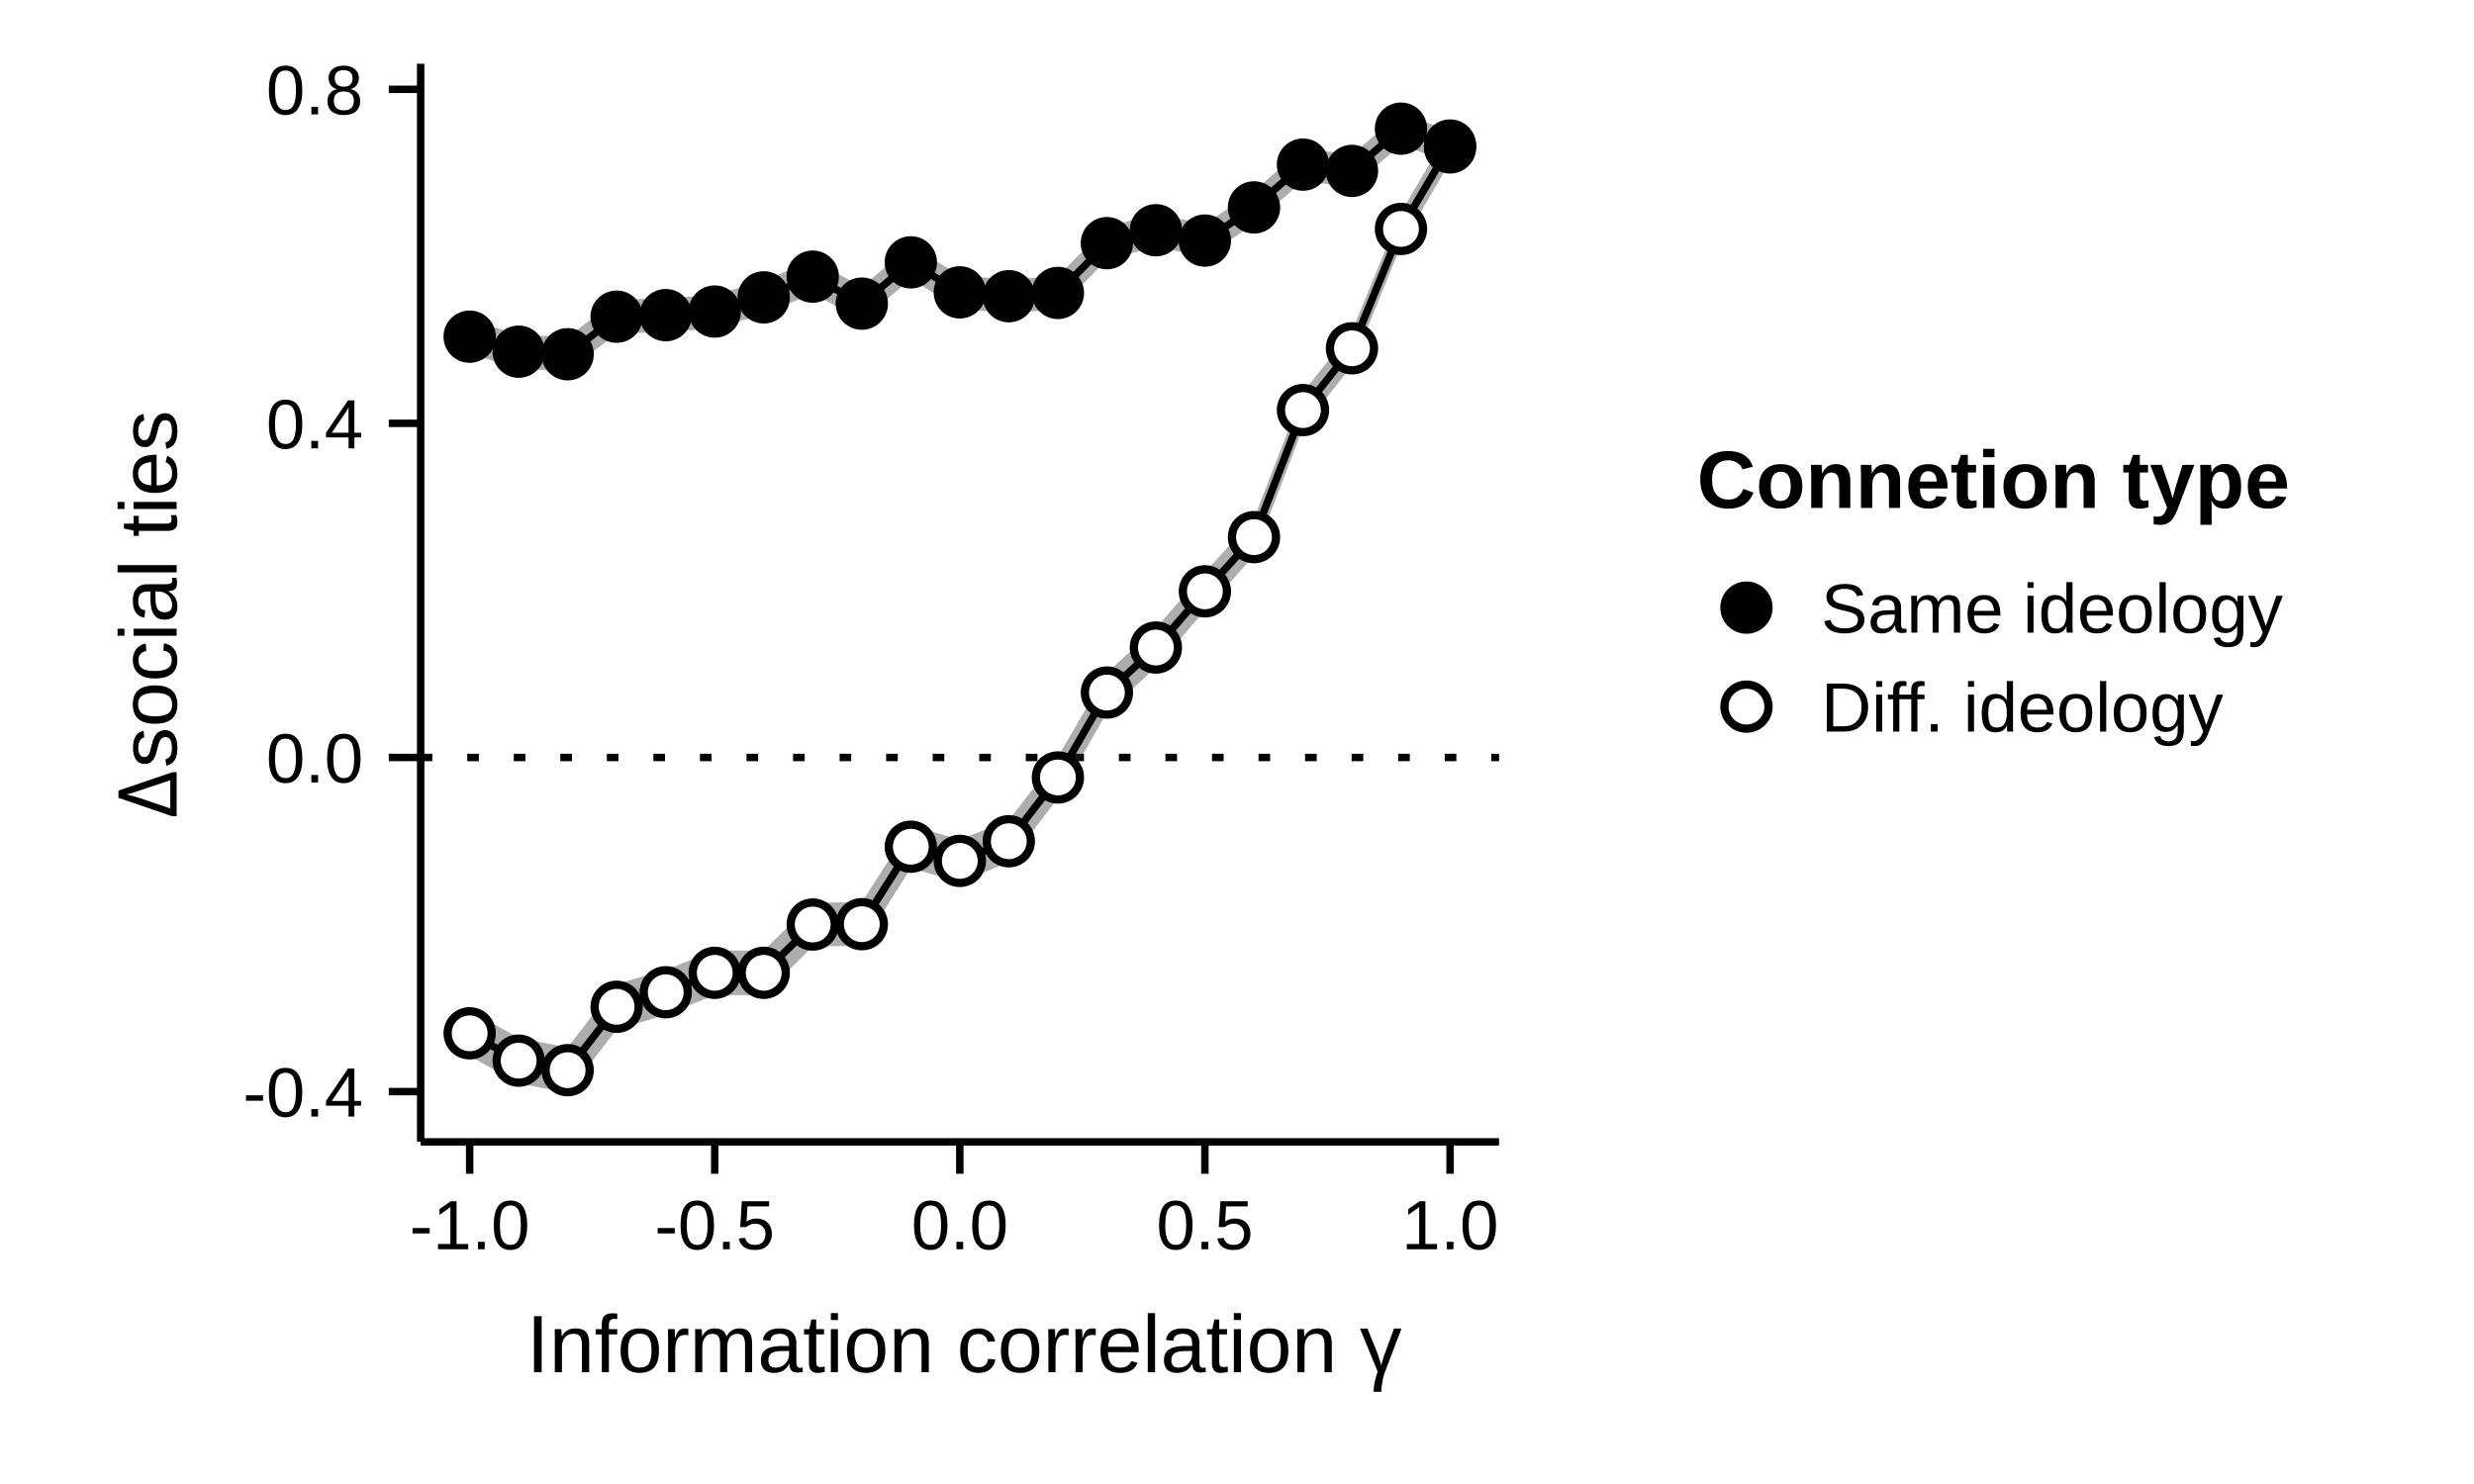
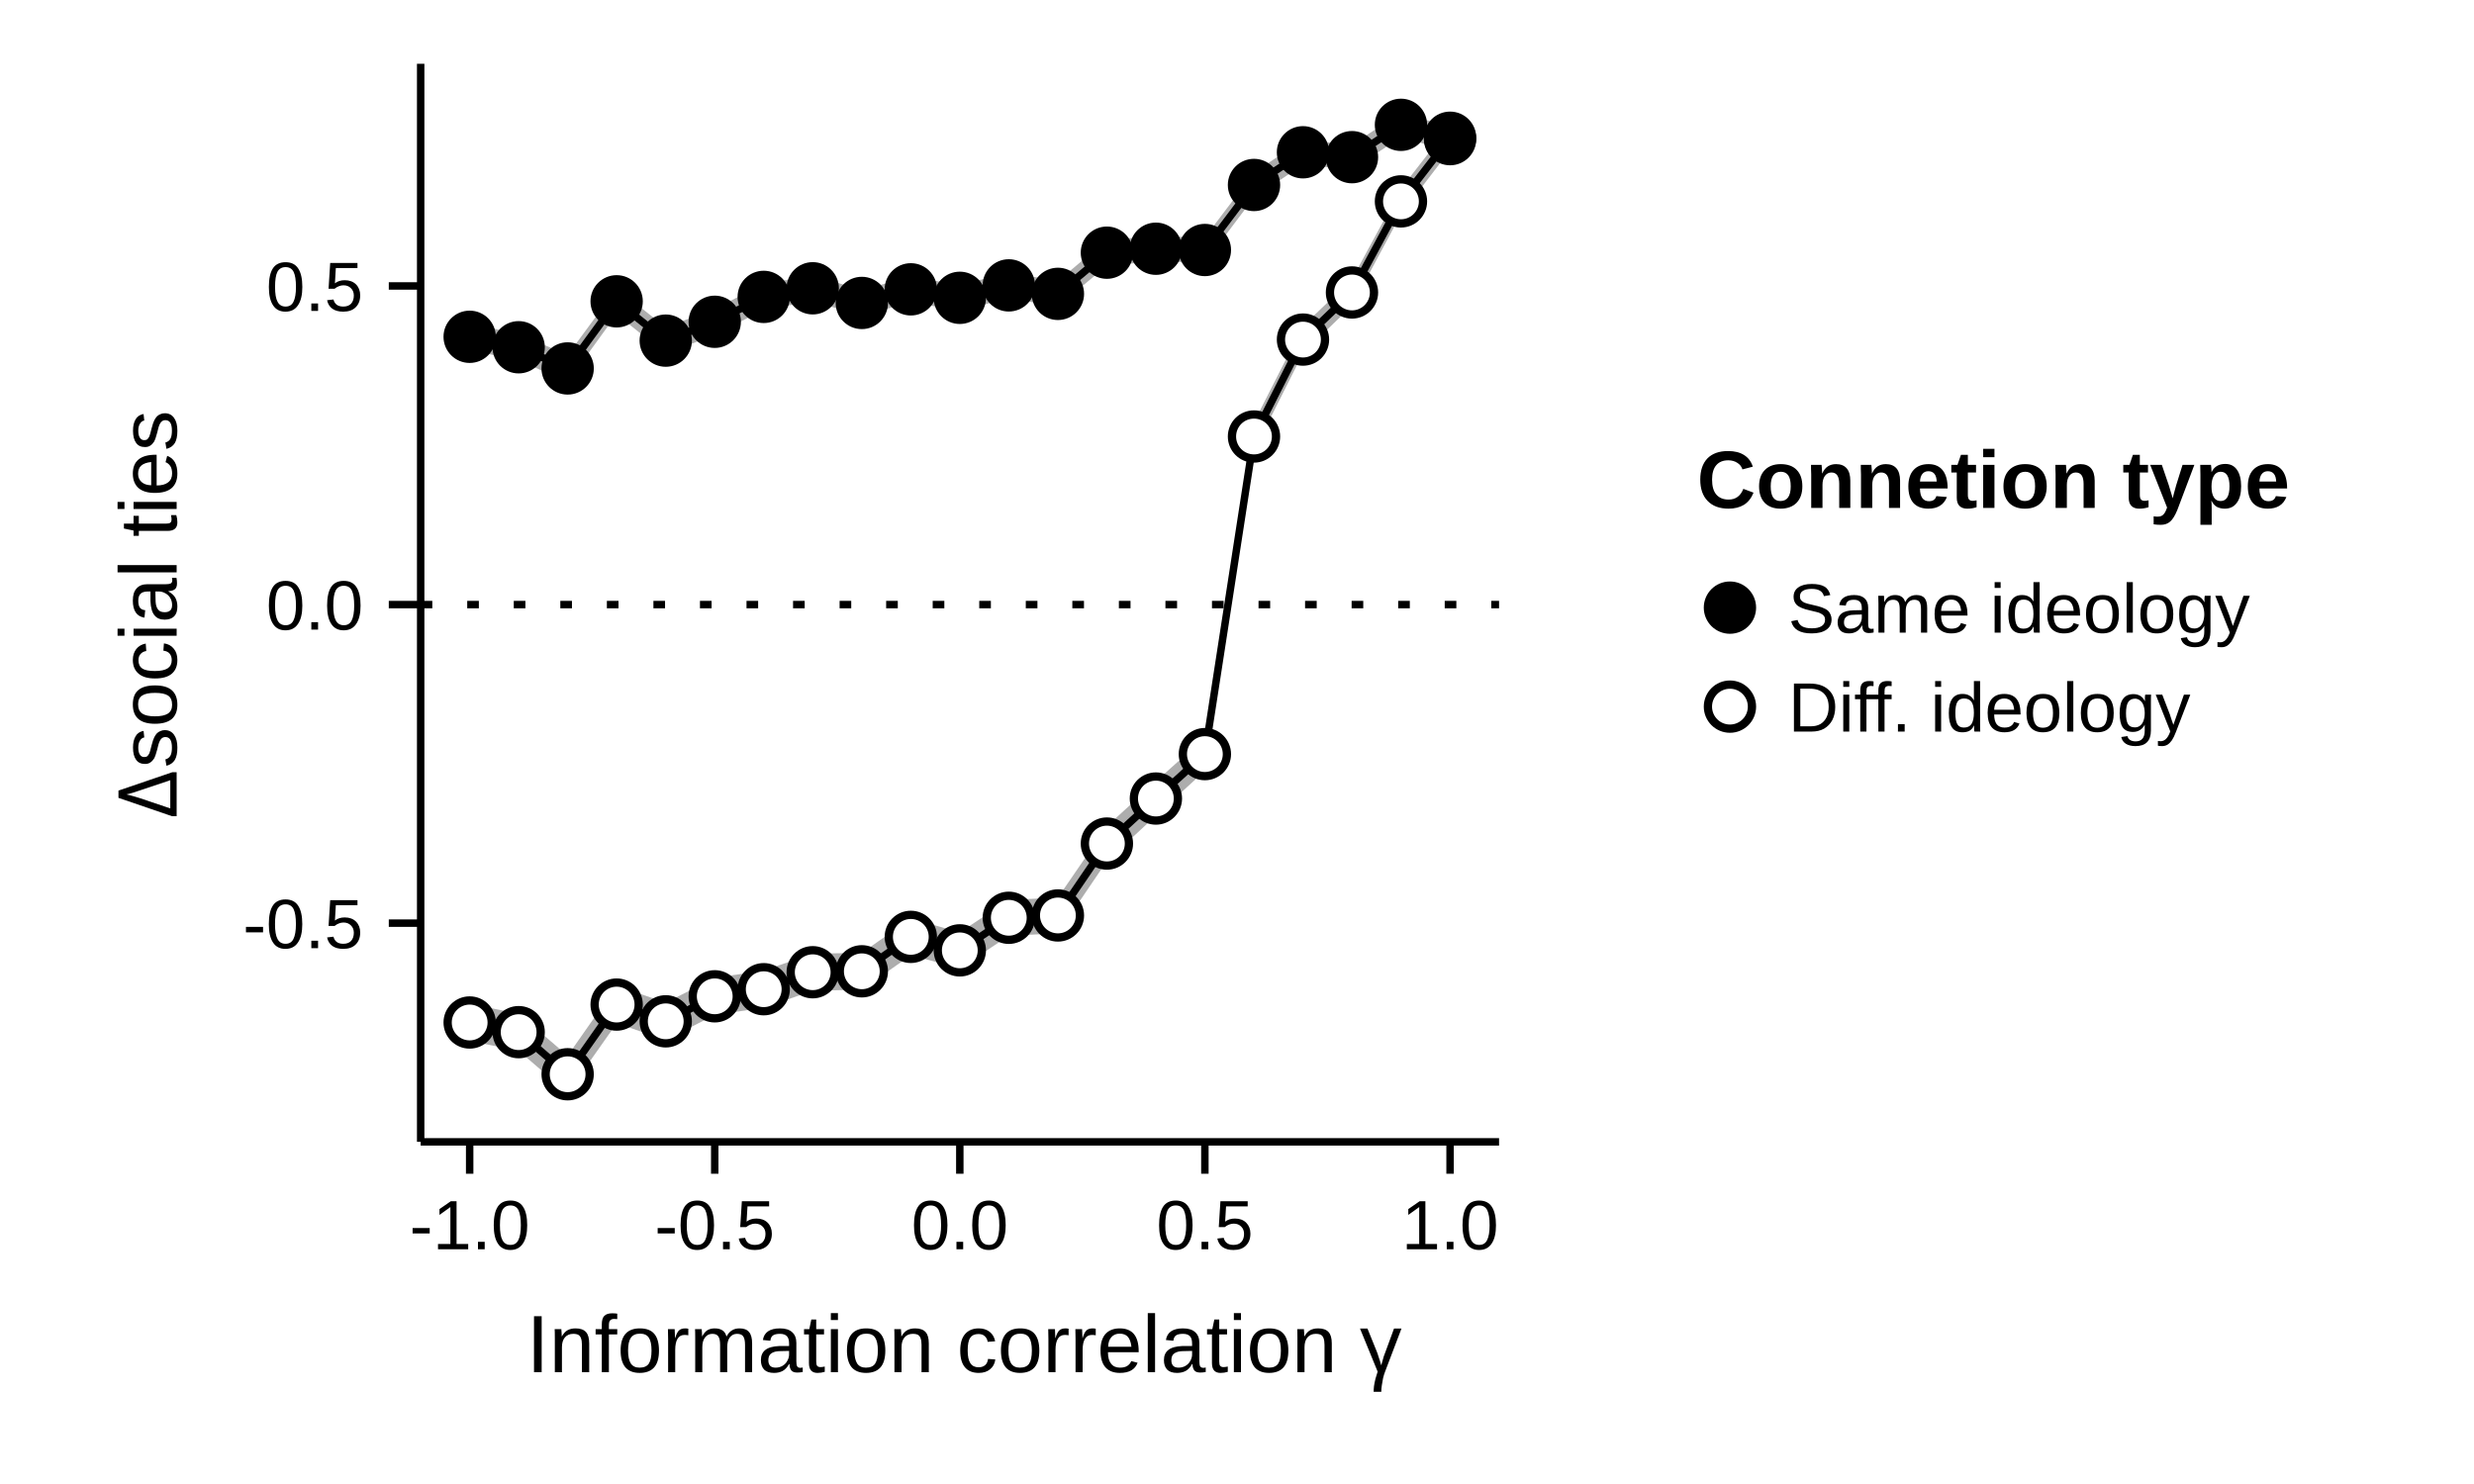
<svg xmlns="http://www.w3.org/2000/svg" viewBox="0 0 212.60 127.56">
  <defs>
    <style type="text/css">
    line, polyline, path, rect, circle {
      fill: none;
      stroke: #000000;
      stroke-linecap: round;
      stroke-linejoin: round;
      stroke-miterlimit: 10.00;
    }
  </style>
  </defs>
  <rect width="100%" height="100%" style="stroke: none; fill: #FFFFFF;" />
  <defs>
    <clipPath id="cpNC42ODE1OXwyMDcuOTE3fDEyNy41NTl8MA==">
      <rect x="4.68" y="0.00" width="203.24" height="127.56" />
    </clipPath>
  </defs>
  <rect x="4.68" y="-0.00" width="203.24" height="127.56" style="stroke-width: 1.07; stroke: #FFFFFF; fill: #FFFFFF;" clip-path="url(#cpNC42ODE1OXwyMDcuOTE3fDEyNy41NTl8MA==)" />
  <defs>
    <clipPath id="cpMHwyMTIuNTk4fDEyNy41NTl8MA==">
      <rect x="0.00" y="0.00" width="212.60" height="127.56" />
    </clipPath>
  </defs>
  <defs>
    <clipPath id="cpMzYuMTQ1MnwxMjguODE5fDk4LjE1M3w1LjQ3OTQ1">
      <rect x="36.15" y="5.48" width="92.67" height="92.67" />
    </clipPath>
  </defs>
  <rect x="36.15" y="5.48" width="92.67" height="92.67" style="stroke-width: 1.07; stroke: none; fill: #FFFFFF;" clip-path="url(#cpMzYuMTQ1MnwxMjguODE5fDk4LjE1M3w1LjQ3OTQ1)" />
-   <line x1="36.15" y1="65.11" x2="128.82" y2="65.11" style="stroke-width: 0.64; stroke-dasharray: 1.00,3.00; stroke-linecap: butt;" clip-path="url(#cpMzYuMTQ1MnwxMjguODE5fDk4LjE1M3w1LjQ3OTQ1)" />
-   <polyline points="40.36,27.48 44.57,28.77 48.78,28.98 52.99,25.76 57.21,25.64 61.42,25.34 65.63,24.13 69.84,22.34 74.06,24.66 78.27,21.11 82.48,23.68 86.69,24.03 90.91,23.74 95.12,19.49 99.33,18.38 103.54,19.26 107.76,16.43 111.97,12.75 116.18,13.29 120.39,9.69 124.61,11.30 124.61,14.04 120.39,12.42 116.18,16.10 111.97,15.55 107.76,19.23 103.54,22.10 99.33,21.20 95.12,22.32 90.91,26.61 86.69,26.89 82.48,26.57 78.27,23.99 74.06,27.53 69.84,25.23 65.63,27.00 61.42,28.22 57.21,28.54 52.99,28.67 48.78,31.92 44.57,31.69 40.36,30.41 " style="stroke-width: 1.07; stroke: none; fill: #333333; fill-opacity: 0.40;" clip-path="url(#cpMzYuMTQ1MnwxMjguODE5fDk4LjE1M3w1LjQ3OTQ1)" />
-   <polyline points="40.36,86.87 44.57,89.21 48.78,90.04 52.99,84.58 57.21,83.36 61.42,81.70 65.63,81.70 69.84,77.58 74.06,77.56 78.27,70.95 82.48,72.18 86.69,70.49 90.91,65.05 95.12,57.83 99.33,53.98 103.54,49.19 107.76,44.58 111.97,33.72 116.18,28.45 120.39,18.25 124.61,11.11 124.61,13.91 120.39,21.12 116.18,31.43 111.97,36.77 107.76,47.77 103.54,52.46 99.33,57.35 95.12,61.24 90.91,68.61 86.69,74.12 82.48,75.82 78.27,74.62 74.06,81.31 69.84,81.35 65.63,85.55 61.42,85.53 57.21,87.23 52.99,88.49 48.78,93.94 44.57,93.13 40.36,90.77 " style="stroke-width: 1.07; stroke: none; fill: #333333; fill-opacity: 0.40;" clip-path="url(#cpMzYuMTQ1MnwxMjguODE5fDk4LjE1M3w1LjQ3OTQ1)" />
-   <polyline points="40.36,28.94 44.57,30.23 48.78,30.45 52.99,27.22 57.21,27.09 61.42,26.78 65.63,25.56 69.84,23.78 74.06,26.10 78.27,22.55 82.48,25.13 86.69,25.46 90.91,25.18 95.12,20.90 99.33,19.79 103.54,20.68 107.76,17.83 111.97,14.15 116.18,14.69 120.39,11.06 124.61,12.67 " style="stroke-width: 0.64; stroke-linecap: butt;" clip-path="url(#cpMzYuMTQ1MnwxMjguODE5fDk4LjE1M3w1LjQ3OTQ1)" />
-   <polyline points="40.36,88.82 44.57,91.17 48.78,91.99 52.99,86.54 57.21,85.29 61.42,83.62 65.63,83.62 69.84,79.47 74.06,79.44 78.27,72.78 82.48,74.00 86.69,72.31 90.91,66.83 95.12,59.53 99.33,55.66 103.54,50.83 107.76,46.17 111.97,35.25 116.18,29.94 120.39,19.68 124.61,12.51 " style="stroke-width: 0.64; stroke-linecap: butt;" clip-path="url(#cpMzYuMTQ1MnwxMjguODE5fDk4LjE1M3w1LjQ3OTQ1)" />
-   <circle cx="40.36" cy="88.82" r="1.42pt" style="stroke-width: 0.71; fill: #FFFFFF;" clip-path="url(#cpMzYuMTQ1MnwxMjguODE5fDk4LjE1M3w1LjQ3OTQ1)" />
-   <circle cx="40.36" cy="28.94" r="1.42pt" style="stroke-width: 0.71; fill: #000000;" clip-path="url(#cpMzYuMTQ1MnwxMjguODE5fDk4LjE1M3w1LjQ3OTQ1)" />
-   <circle cx="44.57" cy="91.17" r="1.42pt" style="stroke-width: 0.71; fill: #FFFFFF;" clip-path="url(#cpMzYuMTQ1MnwxMjguODE5fDk4LjE1M3w1LjQ3OTQ1)" />
-   <circle cx="44.57" cy="30.23" r="1.42pt" style="stroke-width: 0.71; fill: #000000;" clip-path="url(#cpMzYuMTQ1MnwxMjguODE5fDk4LjE1M3w1LjQ3OTQ1)" />
-   <circle cx="48.78" cy="91.99" r="1.42pt" style="stroke-width: 0.71; fill: #FFFFFF;" clip-path="url(#cpMzYuMTQ1MnwxMjguODE5fDk4LjE1M3w1LjQ3OTQ1)" />
-   <circle cx="48.78" cy="30.45" r="1.42pt" style="stroke-width: 0.71; fill: #000000;" clip-path="url(#cpMzYuMTQ1MnwxMjguODE5fDk4LjE1M3w1LjQ3OTQ1)" />
-   <circle cx="52.99" cy="86.54" r="1.42pt" style="stroke-width: 0.71; fill: #FFFFFF;" clip-path="url(#cpMzYuMTQ1MnwxMjguODE5fDk4LjE1M3w1LjQ3OTQ1)" />
-   <circle cx="52.99" cy="27.22" r="1.42pt" style="stroke-width: 0.71; fill: #000000;" clip-path="url(#cpMzYuMTQ1MnwxMjguODE5fDk4LjE1M3w1LjQ3OTQ1)" />
-   <circle cx="57.21" cy="85.29" r="1.42pt" style="stroke-width: 0.71; fill: #FFFFFF;" clip-path="url(#cpMzYuMTQ1MnwxMjguODE5fDk4LjE1M3w1LjQ3OTQ1)" />
-   <circle cx="57.21" cy="27.09" r="1.42pt" style="stroke-width: 0.71; fill: #000000;" clip-path="url(#cpMzYuMTQ1MnwxMjguODE5fDk4LjE1M3w1LjQ3OTQ1)" />
-   <circle cx="61.42" cy="83.62" r="1.42pt" style="stroke-width: 0.71; fill: #FFFFFF;" clip-path="url(#cpMzYuMTQ1MnwxMjguODE5fDk4LjE1M3w1LjQ3OTQ1)" />
-   <circle cx="61.42" cy="26.78" r="1.42pt" style="stroke-width: 0.71; fill: #000000;" clip-path="url(#cpMzYuMTQ1MnwxMjguODE5fDk4LjE1M3w1LjQ3OTQ1)" />
-   <circle cx="65.63" cy="83.62" r="1.42pt" style="stroke-width: 0.71; fill: #FFFFFF;" clip-path="url(#cpMzYuMTQ1MnwxMjguODE5fDk4LjE1M3w1LjQ3OTQ1)" />
-   <circle cx="65.63" cy="25.56" r="1.42pt" style="stroke-width: 0.71; fill: #000000;" clip-path="url(#cpMzYuMTQ1MnwxMjguODE5fDk4LjE1M3w1LjQ3OTQ1)" />
-   <circle cx="69.84" cy="79.47" r="1.42pt" style="stroke-width: 0.71; fill: #FFFFFF;" clip-path="url(#cpMzYuMTQ1MnwxMjguODE5fDk4LjE1M3w1LjQ3OTQ1)" />
-   <circle cx="69.84" cy="23.78" r="1.42pt" style="stroke-width: 0.71; fill: #000000;" clip-path="url(#cpMzYuMTQ1MnwxMjguODE5fDk4LjE1M3w1LjQ3OTQ1)" />
-   <circle cx="74.06" cy="79.44" r="1.42pt" style="stroke-width: 0.71; fill: #FFFFFF;" clip-path="url(#cpMzYuMTQ1MnwxMjguODE5fDk4LjE1M3w1LjQ3OTQ1)" />
-   <circle cx="74.06" cy="26.10" r="1.42pt" style="stroke-width: 0.71; fill: #000000;" clip-path="url(#cpMzYuMTQ1MnwxMjguODE5fDk4LjE1M3w1LjQ3OTQ1)" />
-   <circle cx="78.27" cy="72.78" r="1.42pt" style="stroke-width: 0.71; fill: #FFFFFF;" clip-path="url(#cpMzYuMTQ1MnwxMjguODE5fDk4LjE1M3w1LjQ3OTQ1)" />
-   <circle cx="78.27" cy="22.55" r="1.42pt" style="stroke-width: 0.71; fill: #000000;" clip-path="url(#cpMzYuMTQ1MnwxMjguODE5fDk4LjE1M3w1LjQ3OTQ1)" />
-   <circle cx="82.48" cy="74.00" r="1.42pt" style="stroke-width: 0.71; fill: #FFFFFF;" clip-path="url(#cpMzYuMTQ1MnwxMjguODE5fDk4LjE1M3w1LjQ3OTQ1)" />
-   <circle cx="82.48" cy="25.13" r="1.42pt" style="stroke-width: 0.71; fill: #000000;" clip-path="url(#cpMzYuMTQ1MnwxMjguODE5fDk4LjE1M3w1LjQ3OTQ1)" />
-   <circle cx="86.69" cy="72.31" r="1.42pt" style="stroke-width: 0.71; fill: #FFFFFF;" clip-path="url(#cpMzYuMTQ1MnwxMjguODE5fDk4LjE1M3w1LjQ3OTQ1)" />
-   <circle cx="86.69" cy="25.46" r="1.42pt" style="stroke-width: 0.71; fill: #000000;" clip-path="url(#cpMzYuMTQ1MnwxMjguODE5fDk4LjE1M3w1LjQ3OTQ1)" />
-   <circle cx="90.91" cy="66.83" r="1.42pt" style="stroke-width: 0.71; fill: #FFFFFF;" clip-path="url(#cpMzYuMTQ1MnwxMjguODE5fDk4LjE1M3w1LjQ3OTQ1)" />
-   <circle cx="90.91" cy="25.18" r="1.42pt" style="stroke-width: 0.71; fill: #000000;" clip-path="url(#cpMzYuMTQ1MnwxMjguODE5fDk4LjE1M3w1LjQ3OTQ1)" />
-   <circle cx="95.12" cy="59.53" r="1.42pt" style="stroke-width: 0.71; fill: #FFFFFF;" clip-path="url(#cpMzYuMTQ1MnwxMjguODE5fDk4LjE1M3w1LjQ3OTQ1)" />
-   <circle cx="95.12" cy="20.90" r="1.42pt" style="stroke-width: 0.71; fill: #000000;" clip-path="url(#cpMzYuMTQ1MnwxMjguODE5fDk4LjE1M3w1LjQ3OTQ1)" />
-   <circle cx="99.33" cy="55.66" r="1.42pt" style="stroke-width: 0.71; fill: #FFFFFF;" clip-path="url(#cpMzYuMTQ1MnwxMjguODE5fDk4LjE1M3w1LjQ3OTQ1)" />
-   <circle cx="99.33" cy="19.79" r="1.42pt" style="stroke-width: 0.71; fill: #000000;" clip-path="url(#cpMzYuMTQ1MnwxMjguODE5fDk4LjE1M3w1LjQ3OTQ1)" />
-   <circle cx="103.54" cy="50.83" r="1.42pt" style="stroke-width: 0.71; fill: #FFFFFF;" clip-path="url(#cpMzYuMTQ1MnwxMjguODE5fDk4LjE1M3w1LjQ3OTQ1)" />
-   <circle cx="103.54" cy="20.68" r="1.42pt" style="stroke-width: 0.71; fill: #000000;" clip-path="url(#cpMzYuMTQ1MnwxMjguODE5fDk4LjE1M3w1LjQ3OTQ1)" />
-   <circle cx="107.76" cy="46.17" r="1.42pt" style="stroke-width: 0.71; fill: #FFFFFF;" clip-path="url(#cpMzYuMTQ1MnwxMjguODE5fDk4LjE1M3w1LjQ3OTQ1)" />
-   <circle cx="107.76" cy="17.83" r="1.42pt" style="stroke-width: 0.71; fill: #000000;" clip-path="url(#cpMzYuMTQ1MnwxMjguODE5fDk4LjE1M3w1LjQ3OTQ1)" />
-   <circle cx="111.97" cy="35.25" r="1.42pt" style="stroke-width: 0.71; fill: #FFFFFF;" clip-path="url(#cpMzYuMTQ1MnwxMjguODE5fDk4LjE1M3w1LjQ3OTQ1)" />
-   <circle cx="111.97" cy="14.15" r="1.42pt" style="stroke-width: 0.71; fill: #000000;" clip-path="url(#cpMzYuMTQ1MnwxMjguODE5fDk4LjE1M3w1LjQ3OTQ1)" />
-   <circle cx="116.18" cy="29.94" r="1.42pt" style="stroke-width: 0.71; fill: #FFFFFF;" clip-path="url(#cpMzYuMTQ1MnwxMjguODE5fDk4LjE1M3w1LjQ3OTQ1)" />
-   <circle cx="116.18" cy="14.69" r="1.42pt" style="stroke-width: 0.71; fill: #000000;" clip-path="url(#cpMzYuMTQ1MnwxMjguODE5fDk4LjE1M3w1LjQ3OTQ1)" />
-   <circle cx="120.39" cy="19.68" r="1.42pt" style="stroke-width: 0.71; fill: #FFFFFF;" clip-path="url(#cpMzYuMTQ1MnwxMjguODE5fDk4LjE1M3w1LjQ3OTQ1)" />
-   <circle cx="120.39" cy="11.06" r="1.42pt" style="stroke-width: 0.71; fill: #000000;" clip-path="url(#cpMzYuMTQ1MnwxMjguODE5fDk4LjE1M3w1LjQ3OTQ1)" />
-   <circle cx="124.61" cy="12.51" r="1.42pt" style="stroke-width: 0.71; fill: #FFFFFF;" clip-path="url(#cpMzYuMTQ1MnwxMjguODE5fDk4LjE1M3w1LjQ3OTQ1)" />
-   <circle cx="124.61" cy="12.67" r="1.42pt" style="stroke-width: 0.71; fill: #000000;" clip-path="url(#cpMzYuMTQ1MnwxMjguODE5fDk4LjE1M3w1LjQ3OTQ1)" />
+   <line x1="36.15" y1="51.97" x2="128.82" y2="51.97" style="stroke-width: 0.64; stroke-dasharray: 1.00,3.00; stroke-linecap: butt;" clip-path="url(#cpMzYuMTQ1MnwxMjguODE5fDk4LjE1M3w1LjQ3OTQ1)" />
+   <polyline points="40.36,27.81 44.57,28.71 48.78,30.52 52.99,24.79 57.21,28.14 61.42,26.54 65.63,24.41 69.84,23.68 74.06,24.93 78.27,23.78 82.48,24.50 86.69,23.43 90.91,24.16 95.12,20.62 99.33,20.30 103.54,20.41 107.76,14.83 111.97,12.03 116.18,12.44 120.39,9.69 124.61,10.92 124.61,13.01 120.39,11.78 116.18,14.58 111.97,14.16 107.76,16.97 103.54,22.57 99.33,22.47 95.12,22.82 90.91,26.35 86.69,25.63 82.48,26.71 78.27,25.97 74.06,27.15 69.84,25.89 65.63,26.62 61.42,28.78 57.21,30.41 52.99,27.01 48.78,32.82 44.57,30.98 40.36,30.08 " style="stroke-width: 1.07; stroke: none; fill: #333333; fill-opacity: 0.40;" clip-path="url(#cpMzYuMTQ1MnwxMjguODE5fDk4LjE1M3w1LjQ3OTQ1)" />
+   <polyline points="40.36,86.30 44.57,87.13 48.78,90.75 52.99,84.73 57.21,86.19 61.42,84.05 65.63,83.43 69.84,81.97 74.06,81.91 78.27,78.95 82.48,80.15 86.69,77.35 90.91,77.16 95.12,71.02 99.33,67.17 103.54,63.39 107.76,36.30 111.97,28.02 116.18,24.00 120.39,16.22 124.61,10.78 124.61,12.91 120.39,18.41 116.18,26.27 111.97,30.35 107.76,38.74 103.54,66.25 99.33,70.11 95.12,74.01 90.91,80.22 86.69,80.44 82.48,83.23 78.27,82.11 74.06,85.07 69.84,85.16 65.63,86.62 61.42,87.24 57.21,89.39 52.99,87.96 48.78,93.94 44.57,90.32 40.36,89.48 " style="stroke-width: 1.07; stroke: none; fill: #333333; fill-opacity: 0.40;" clip-path="url(#cpMzYuMTQ1MnwxMjguODE5fDk4LjE1M3w1LjQ3OTQ1)" />
+   <polyline points="40.36,28.95 44.57,29.85 48.78,31.67 52.99,25.90 57.21,29.28 61.42,27.66 65.63,25.52 69.84,24.78 74.06,26.04 78.27,24.87 82.48,25.60 86.69,24.53 90.91,25.26 95.12,21.72 99.33,21.38 103.54,21.49 107.76,15.90 111.97,13.09 116.18,13.51 120.39,10.73 124.61,11.96 " style="stroke-width: 0.64; stroke-linecap: butt;" clip-path="url(#cpMzYuMTQ1MnwxMjguODE5fDk4LjE1M3w1LjQ3OTQ1)" />
+   <polyline points="40.36,87.89 44.57,88.72 48.78,92.34 52.99,86.35 57.21,87.79 61.42,85.64 65.63,85.03 69.84,83.57 74.06,83.49 78.27,80.53 82.48,81.69 86.69,78.89 90.91,78.69 95.12,72.51 99.33,68.64 103.54,64.82 107.76,37.52 111.97,29.19 116.18,25.14 120.39,17.31 124.61,11.84 " style="stroke-width: 0.64; stroke-linecap: butt;" clip-path="url(#cpMzYuMTQ1MnwxMjguODE5fDk4LjE1M3w1LjQ3OTQ1)" />
+   <circle cx="40.36" cy="87.89" r="1.42pt" style="stroke-width: 0.71; fill: #FFFFFF;" clip-path="url(#cpMzYuMTQ1MnwxMjguODE5fDk4LjE1M3w1LjQ3OTQ1)" />
+   <circle cx="40.36" cy="28.95" r="1.42pt" style="stroke-width: 0.71; fill: #000000;" clip-path="url(#cpMzYuMTQ1MnwxMjguODE5fDk4LjE1M3w1LjQ3OTQ1)" />
+   <circle cx="44.57" cy="88.72" r="1.42pt" style="stroke-width: 0.71; fill: #FFFFFF;" clip-path="url(#cpMzYuMTQ1MnwxMjguODE5fDk4LjE1M3w1LjQ3OTQ1)" />
+   <circle cx="44.57" cy="29.85" r="1.42pt" style="stroke-width: 0.71; fill: #000000;" clip-path="url(#cpMzYuMTQ1MnwxMjguODE5fDk4LjE1M3w1LjQ3OTQ1)" />
+   <circle cx="48.78" cy="92.34" r="1.42pt" style="stroke-width: 0.71; fill: #FFFFFF;" clip-path="url(#cpMzYuMTQ1MnwxMjguODE5fDk4LjE1M3w1LjQ3OTQ1)" />
+   <circle cx="48.78" cy="31.67" r="1.42pt" style="stroke-width: 0.71; fill: #000000;" clip-path="url(#cpMzYuMTQ1MnwxMjguODE5fDk4LjE1M3w1LjQ3OTQ1)" />
+   <circle cx="52.99" cy="86.35" r="1.42pt" style="stroke-width: 0.71; fill: #FFFFFF;" clip-path="url(#cpMzYuMTQ1MnwxMjguODE5fDk4LjE1M3w1LjQ3OTQ1)" />
+   <circle cx="52.99" cy="25.90" r="1.42pt" style="stroke-width: 0.71; fill: #000000;" clip-path="url(#cpMzYuMTQ1MnwxMjguODE5fDk4LjE1M3w1LjQ3OTQ1)" />
+   <circle cx="57.21" cy="87.79" r="1.42pt" style="stroke-width: 0.71; fill: #FFFFFF;" clip-path="url(#cpMzYuMTQ1MnwxMjguODE5fDk4LjE1M3w1LjQ3OTQ1)" />
+   <circle cx="57.21" cy="29.28" r="1.42pt" style="stroke-width: 0.71; fill: #000000;" clip-path="url(#cpMzYuMTQ1MnwxMjguODE5fDk4LjE1M3w1LjQ3OTQ1)" />
+   <circle cx="61.42" cy="85.64" r="1.42pt" style="stroke-width: 0.71; fill: #FFFFFF;" clip-path="url(#cpMzYuMTQ1MnwxMjguODE5fDk4LjE1M3w1LjQ3OTQ1)" />
+   <circle cx="61.42" cy="27.66" r="1.42pt" style="stroke-width: 0.71; fill: #000000;" clip-path="url(#cpMzYuMTQ1MnwxMjguODE5fDk4LjE1M3w1LjQ3OTQ1)" />
+   <circle cx="65.63" cy="85.03" r="1.42pt" style="stroke-width: 0.71; fill: #FFFFFF;" clip-path="url(#cpMzYuMTQ1MnwxMjguODE5fDk4LjE1M3w1LjQ3OTQ1)" />
+   <circle cx="65.63" cy="25.52" r="1.42pt" style="stroke-width: 0.71; fill: #000000;" clip-path="url(#cpMzYuMTQ1MnwxMjguODE5fDk4LjE1M3w1LjQ3OTQ1)" />
+   <circle cx="69.84" cy="83.57" r="1.42pt" style="stroke-width: 0.71; fill: #FFFFFF;" clip-path="url(#cpMzYuMTQ1MnwxMjguODE5fDk4LjE1M3w1LjQ3OTQ1)" />
+   <circle cx="69.84" cy="24.78" r="1.42pt" style="stroke-width: 0.71; fill: #000000;" clip-path="url(#cpMzYuMTQ1MnwxMjguODE5fDk4LjE1M3w1LjQ3OTQ1)" />
+   <circle cx="74.06" cy="83.49" r="1.42pt" style="stroke-width: 0.71; fill: #FFFFFF;" clip-path="url(#cpMzYuMTQ1MnwxMjguODE5fDk4LjE1M3w1LjQ3OTQ1)" />
+   <circle cx="74.06" cy="26.04" r="1.42pt" style="stroke-width: 0.71; fill: #000000;" clip-path="url(#cpMzYuMTQ1MnwxMjguODE5fDk4LjE1M3w1LjQ3OTQ1)" />
+   <circle cx="78.27" cy="80.53" r="1.42pt" style="stroke-width: 0.71; fill: #FFFFFF;" clip-path="url(#cpMzYuMTQ1MnwxMjguODE5fDk4LjE1M3w1LjQ3OTQ1)" />
+   <circle cx="78.27" cy="24.87" r="1.42pt" style="stroke-width: 0.71; fill: #000000;" clip-path="url(#cpMzYuMTQ1MnwxMjguODE5fDk4LjE1M3w1LjQ3OTQ1)" />
+   <circle cx="82.48" cy="81.69" r="1.42pt" style="stroke-width: 0.71; fill: #FFFFFF;" clip-path="url(#cpMzYuMTQ1MnwxMjguODE5fDk4LjE1M3w1LjQ3OTQ1)" />
+   <circle cx="82.48" cy="25.60" r="1.42pt" style="stroke-width: 0.71; fill: #000000;" clip-path="url(#cpMzYuMTQ1MnwxMjguODE5fDk4LjE1M3w1LjQ3OTQ1)" />
+   <circle cx="86.69" cy="78.89" r="1.42pt" style="stroke-width: 0.71; fill: #FFFFFF;" clip-path="url(#cpMzYuMTQ1MnwxMjguODE5fDk4LjE1M3w1LjQ3OTQ1)" />
+   <circle cx="86.69" cy="24.53" r="1.42pt" style="stroke-width: 0.71; fill: #000000;" clip-path="url(#cpMzYuMTQ1MnwxMjguODE5fDk4LjE1M3w1LjQ3OTQ1)" />
+   <circle cx="90.91" cy="78.69" r="1.42pt" style="stroke-width: 0.71; fill: #FFFFFF;" clip-path="url(#cpMzYuMTQ1MnwxMjguODE5fDk4LjE1M3w1LjQ3OTQ1)" />
+   <circle cx="90.91" cy="25.26" r="1.42pt" style="stroke-width: 0.71; fill: #000000;" clip-path="url(#cpMzYuMTQ1MnwxMjguODE5fDk4LjE1M3w1LjQ3OTQ1)" />
+   <circle cx="95.12" cy="72.51" r="1.42pt" style="stroke-width: 0.71; fill: #FFFFFF;" clip-path="url(#cpMzYuMTQ1MnwxMjguODE5fDk4LjE1M3w1LjQ3OTQ1)" />
+   <circle cx="95.12" cy="21.72" r="1.42pt" style="stroke-width: 0.71; fill: #000000;" clip-path="url(#cpMzYuMTQ1MnwxMjguODE5fDk4LjE1M3w1LjQ3OTQ1)" />
+   <circle cx="99.33" cy="68.64" r="1.42pt" style="stroke-width: 0.71; fill: #FFFFFF;" clip-path="url(#cpMzYuMTQ1MnwxMjguODE5fDk4LjE1M3w1LjQ3OTQ1)" />
+   <circle cx="99.33" cy="21.38" r="1.42pt" style="stroke-width: 0.71; fill: #000000;" clip-path="url(#cpMzYuMTQ1MnwxMjguODE5fDk4LjE1M3w1LjQ3OTQ1)" />
+   <circle cx="103.54" cy="64.82" r="1.42pt" style="stroke-width: 0.71; fill: #FFFFFF;" clip-path="url(#cpMzYuMTQ1MnwxMjguODE5fDk4LjE1M3w1LjQ3OTQ1)" />
+   <circle cx="103.54" cy="21.49" r="1.42pt" style="stroke-width: 0.71; fill: #000000;" clip-path="url(#cpMzYuMTQ1MnwxMjguODE5fDk4LjE1M3w1LjQ3OTQ1)" />
+   <circle cx="107.76" cy="37.52" r="1.42pt" style="stroke-width: 0.71; fill: #FFFFFF;" clip-path="url(#cpMzYuMTQ1MnwxMjguODE5fDk4LjE1M3w1LjQ3OTQ1)" />
+   <circle cx="107.76" cy="15.90" r="1.42pt" style="stroke-width: 0.71; fill: #000000;" clip-path="url(#cpMzYuMTQ1MnwxMjguODE5fDk4LjE1M3w1LjQ3OTQ1)" />
+   <circle cx="111.97" cy="29.19" r="1.42pt" style="stroke-width: 0.71; fill: #FFFFFF;" clip-path="url(#cpMzYuMTQ1MnwxMjguODE5fDk4LjE1M3w1LjQ3OTQ1)" />
+   <circle cx="111.97" cy="13.09" r="1.42pt" style="stroke-width: 0.71; fill: #000000;" clip-path="url(#cpMzYuMTQ1MnwxMjguODE5fDk4LjE1M3w1LjQ3OTQ1)" />
+   <circle cx="116.18" cy="25.14" r="1.42pt" style="stroke-width: 0.71; fill: #FFFFFF;" clip-path="url(#cpMzYuMTQ1MnwxMjguODE5fDk4LjE1M3w1LjQ3OTQ1)" />
+   <circle cx="116.18" cy="13.51" r="1.42pt" style="stroke-width: 0.71; fill: #000000;" clip-path="url(#cpMzYuMTQ1MnwxMjguODE5fDk4LjE1M3w1LjQ3OTQ1)" />
+   <circle cx="120.39" cy="17.31" r="1.42pt" style="stroke-width: 0.71; fill: #FFFFFF;" clip-path="url(#cpMzYuMTQ1MnwxMjguODE5fDk4LjE1M3w1LjQ3OTQ1)" />
+   <circle cx="120.39" cy="10.73" r="1.42pt" style="stroke-width: 0.71; fill: #000000;" clip-path="url(#cpMzYuMTQ1MnwxMjguODE5fDk4LjE1M3w1LjQ3OTQ1)" />
+   <circle cx="124.61" cy="11.84" r="1.42pt" style="stroke-width: 0.71; fill: #FFFFFF;" clip-path="url(#cpMzYuMTQ1MnwxMjguODE5fDk4LjE1M3w1LjQ3OTQ1)" />
+   <circle cx="124.61" cy="11.96" r="1.42pt" style="stroke-width: 0.71; fill: #000000;" clip-path="url(#cpMzYuMTQ1MnwxMjguODE5fDk4LjE1M3w1LjQ3OTQ1)" />
  <defs>
    <clipPath id="cpMHwyMTIuNTk4fDEyNy41NTl8MA==">
      <rect x="0.00" y="0.00" width="212.60" height="127.56" />
    </clipPath>
  </defs>
  <polyline points="36.15,98.15 36.15,5.48 " style="stroke-width: 0.64; stroke-linecap: butt;" clip-path="url(#cpMHwyMTIuNTk4fDEyNy41NTl8MA==)" />
  <g clip-path="url(#cpMHwyMTIuNTk4fDEyNy41NTl8MA==)">
-     <text x="20.87" y="95.98" style="font-size: 6.00px; font-family: Arial;" textLength="10.34px" lengthAdjust="spacingAndGlyphs">-0.4</text>
+     <text x="20.87" y="81.50" style="font-size: 6.00px; font-family: Arial;" textLength="10.34px" lengthAdjust="spacingAndGlyphs">-0.5</text>
  </g>
  <g clip-path="url(#cpMHwyMTIuNTk4fDEyNy41NTl8MA==)">
-     <text x="22.87" y="67.26" style="font-size: 6.00px; font-family: Arial;" textLength="8.34px" lengthAdjust="spacingAndGlyphs">0.0</text>
+     <text x="22.87" y="54.12" style="font-size: 6.00px; font-family: Arial;" textLength="8.34px" lengthAdjust="spacingAndGlyphs">0.0</text>
  </g>
  <g clip-path="url(#cpMHwyMTIuNTk4fDEyNy41NTl8MA==)">
-     <text x="22.87" y="38.54" style="font-size: 6.00px; font-family: Arial;" textLength="8.34px" lengthAdjust="spacingAndGlyphs">0.4</text>
+     <text x="22.87" y="26.73" style="font-size: 6.00px; font-family: Arial;" textLength="8.34px" lengthAdjust="spacingAndGlyphs">0.5</text>
  </g>
-   <g clip-path="url(#cpMHwyMTIuNTk4fDEyNy41NTl8MA==)">
-     <text x="22.87" y="9.83" style="font-size: 6.00px; font-family: Arial;" textLength="8.34px" lengthAdjust="spacingAndGlyphs">0.8</text>
-   </g>
-   <polyline points="33.41,93.83 36.15,93.83 " style="stroke-width: 0.64; stroke-linecap: butt;" clip-path="url(#cpMHwyMTIuNTk4fDEyNy41NTl8MA==)" />
-   <polyline points="33.41,65.11 36.15,65.11 " style="stroke-width: 0.64; stroke-linecap: butt;" clip-path="url(#cpMHwyMTIuNTk4fDEyNy41NTl8MA==)" />
-   <polyline points="33.41,36.39 36.15,36.39 " style="stroke-width: 0.64; stroke-linecap: butt;" clip-path="url(#cpMHwyMTIuNTk4fDEyNy41NTl8MA==)" />
-   <polyline points="33.41,7.68 36.15,7.68 " style="stroke-width: 0.64; stroke-linecap: butt;" clip-path="url(#cpMHwyMTIuNTk4fDEyNy41NTl8MA==)" />
+   <polyline points="33.41,79.35 36.15,79.35 " style="stroke-width: 0.64; stroke-linecap: butt;" clip-path="url(#cpMHwyMTIuNTk4fDEyNy41NTl8MA==)" />
+   <polyline points="33.41,51.97 36.15,51.97 " style="stroke-width: 0.64; stroke-linecap: butt;" clip-path="url(#cpMHwyMTIuNTk4fDEyNy41NTl8MA==)" />
+   <polyline points="33.41,24.58 36.15,24.58 " style="stroke-width: 0.64; stroke-linecap: butt;" clip-path="url(#cpMHwyMTIuNTk4fDEyNy41NTl8MA==)" />
  <polyline points="36.15,98.15 128.82,98.15 " style="stroke-width: 0.64; stroke-linecap: butt;" clip-path="url(#cpMHwyMTIuNTk4fDEyNy41NTl8MA==)" />
  <polyline points="40.36,100.89 40.36,98.15 " style="stroke-width: 0.64; stroke-linecap: butt;" clip-path="url(#cpMHwyMTIuNTk4fDEyNy41NTl8MA==)" />
  <polyline points="61.42,100.89 61.42,98.15 " style="stroke-width: 0.64; stroke-linecap: butt;" clip-path="url(#cpMHwyMTIuNTk4fDEyNy41NTl8MA==)" />
  <polyline points="82.48,100.89 82.48,98.15 " style="stroke-width: 0.64; stroke-linecap: butt;" clip-path="url(#cpMHwyMTIuNTk4fDEyNy41NTl8MA==)" />
  <polyline points="103.54,100.89 103.54,98.15 " style="stroke-width: 0.64; stroke-linecap: butt;" clip-path="url(#cpMHwyMTIuNTk4fDEyNy41NTl8MA==)" />
  <polyline points="124.61,100.89 124.61,98.15 " style="stroke-width: 0.64; stroke-linecap: butt;" clip-path="url(#cpMHwyMTIuNTk4fDEyNy41NTl8MA==)" />
  <g clip-path="url(#cpMHwyMTIuNTk4fDEyNy41NTl8MA==)">
    <text x="35.19" y="107.38" style="font-size: 6.00px; font-family: Arial;" textLength="10.34px" lengthAdjust="spacingAndGlyphs">-1.0</text>
  </g>
  <g clip-path="url(#cpMHwyMTIuNTk4fDEyNy41NTl8MA==)">
    <text x="56.25" y="107.38" style="font-size: 6.00px; font-family: Arial;" textLength="10.34px" lengthAdjust="spacingAndGlyphs">-0.5</text>
  </g>
  <g clip-path="url(#cpMHwyMTIuNTk4fDEyNy41NTl8MA==)">
    <text x="78.31" y="107.38" style="font-size: 6.00px; font-family: Arial;" textLength="8.34px" lengthAdjust="spacingAndGlyphs">0.0</text>
  </g>
  <g clip-path="url(#cpMHwyMTIuNTk4fDEyNy41NTl8MA==)">
    <text x="99.37" y="107.38" style="font-size: 6.00px; font-family: Arial;" textLength="8.34px" lengthAdjust="spacingAndGlyphs">0.5</text>
  </g>
  <g clip-path="url(#cpMHwyMTIuNTk4fDEyNy41NTl8MA==)">
    <text x="120.44" y="107.38" style="font-size: 6.00px; font-family: Arial;" textLength="8.34px" lengthAdjust="spacingAndGlyphs">1.0</text>
  </g>
  <g clip-path="url(#cpMHwyMTIuNTk4fDEyNy41NTl8MA==)">
    <text x="45.25" y="117.95" style="font-size: 7.00px; font-family: Arial;" textLength="71.59px" lengthAdjust="spacingAndGlyphs">Information correlation </text>
  </g>
  <g clip-path="url(#cpMHwyMTIuNTk4fDEyNy41NTl8MA==)">
    <text x="116.84" y="117.95" style="font-size: 7.00px; font-family: Symbol;" textLength="2.88px" lengthAdjust="spacingAndGlyphs">γ</text>
  </g>
  <g clip-path="url(#cpMHwyMTIuNTk4fDEyNy41NTl8MA==)">
    <text transform="translate(15.18,70.30) rotate(-90)" style="font-size: 7.00px; font-family: Symbol;" textLength="4.28px" lengthAdjust="spacingAndGlyphs">Δ</text>
  </g>
  <g clip-path="url(#cpMHwyMTIuNTk4fDEyNy41NTl8MA==)">
    <text transform="translate(15.18,66.01) rotate(-90)" style="font-size: 7.00px; font-family: Arial;" textLength="32.68px" lengthAdjust="spacingAndGlyphs"> social ties</text>
  </g>
  <rect x="140.16" y="32.98" width="62.28" height="37.68" style="stroke-width: 1.07; stroke: none; fill: #FFFFFF;" clip-path="url(#cpMHwyMTIuNTk4fDEyNy41NTl8MA==)" />
  <g clip-path="url(#cpMHwyMTIuNTk4fDEyNy41NTl8MA==)">
    <text x="145.83" y="43.66" style="font-size: 7.00px; font-weight: bold; font-family: Arial;" textLength="50.94px" lengthAdjust="spacingAndGlyphs">Connetion type</text>
  </g>
-   <circle cx="150.08" cy="52.23" r="1.42pt" style="stroke-width: 0.71; fill: #000000;" clip-path="url(#cpMHwyMTIuNTk4fDEyNy41NTl8MA==)" />
-   <circle cx="150.08" cy="60.74" r="1.42pt" style="stroke-width: 0.71; fill: #FFFFFF;" clip-path="url(#cpMHwyMTIuNTk4fDEyNy41NTl8MA==)" />
+   <circle cx="148.66" cy="52.23" r="1.42pt" style="stroke-width: 0.71; fill: #000000;" clip-path="url(#cpMHwyMTIuNTk4fDEyNy41NTl8MA==)" />
+   <circle cx="148.66" cy="60.74" r="1.42pt" style="stroke-width: 0.71; fill: #FFFFFF;" clip-path="url(#cpMHwyMTIuNTk4fDEyNy41NTl8MA==)" />
  <g clip-path="url(#cpMHwyMTIuNTk4fDEyNy41NTl8MA==)">
-     <text x="156.49" y="54.38" style="font-size: 6.00px; font-family: Arial;" textLength="39.69px" lengthAdjust="spacingAndGlyphs">Same ideology</text>
+     <text x="153.66" y="54.38" style="font-size: 6.00px; font-family: Arial;" textLength="39.69px" lengthAdjust="spacingAndGlyphs">Same ideology</text>
  </g>
  <g clip-path="url(#cpMHwyMTIuNTk4fDEyNy41NTl8MA==)">
-     <text x="156.49" y="62.88" style="font-size: 6.00px; font-family: Arial;" textLength="34.68px" lengthAdjust="spacingAndGlyphs">Diff. ideology</text>
+     <text x="153.66" y="62.88" style="font-size: 6.00px; font-family: Arial;" textLength="34.68px" lengthAdjust="spacingAndGlyphs">Diff. ideology</text>
  </g>
</svg>
